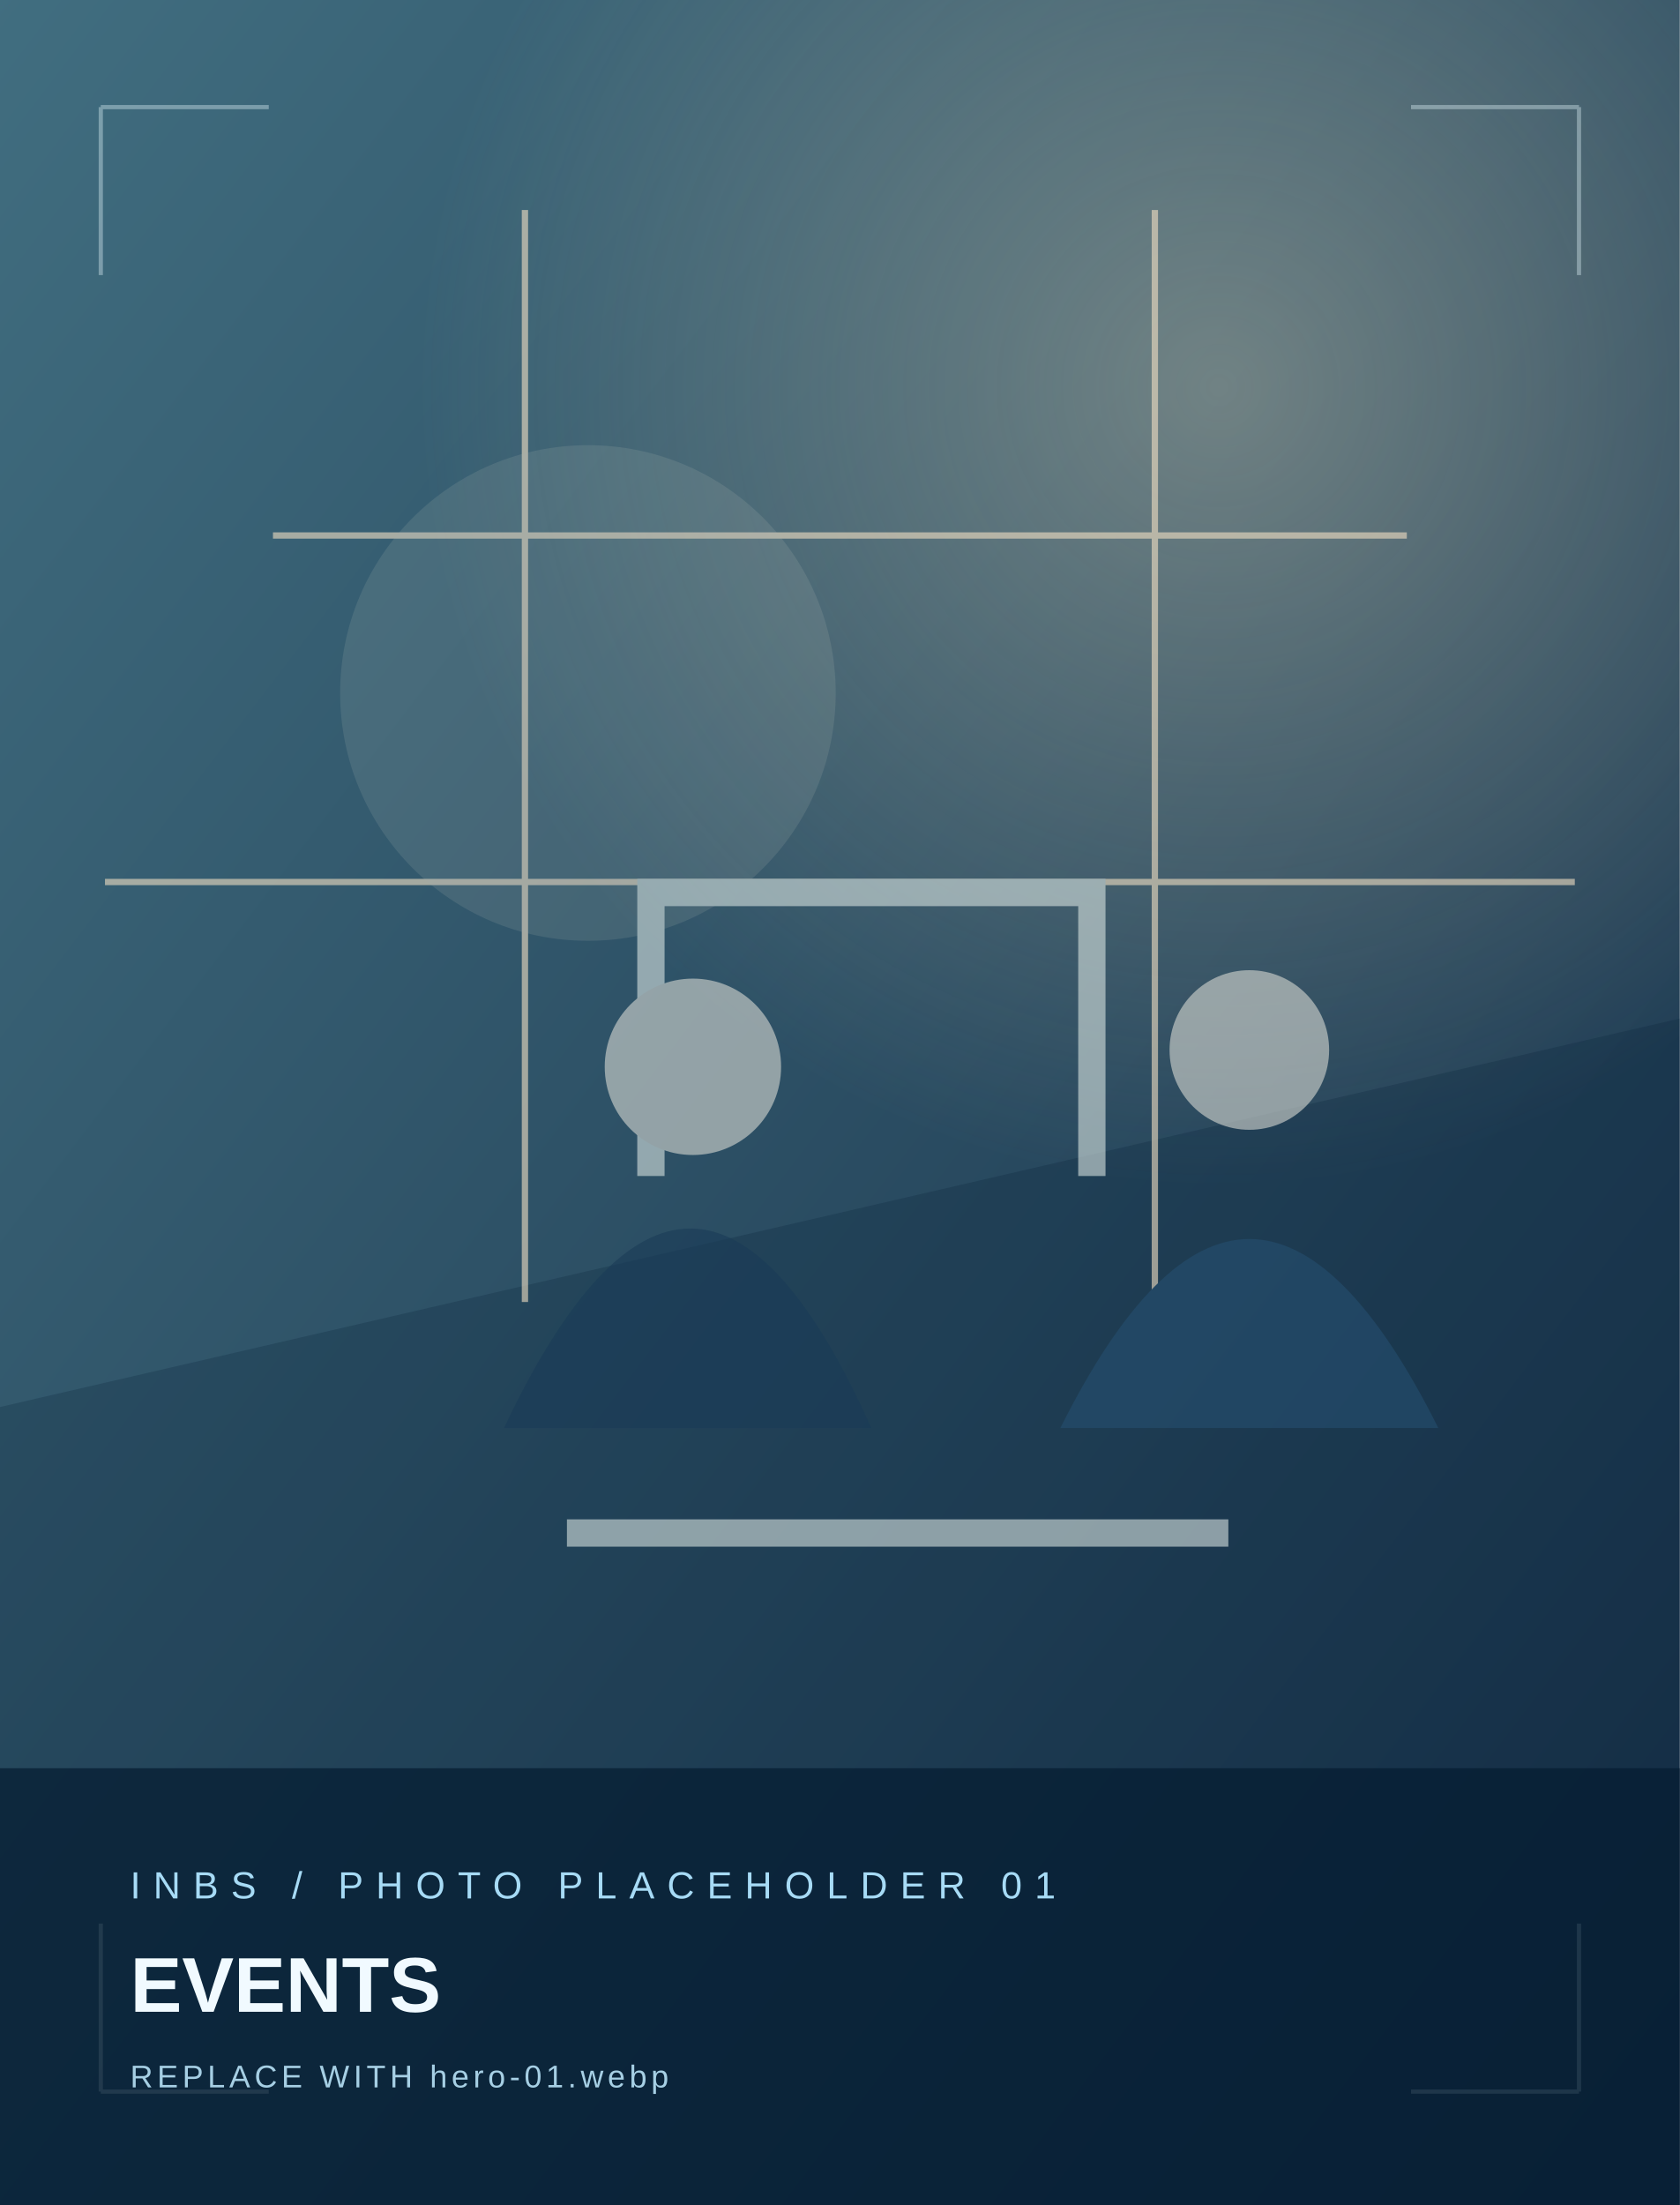
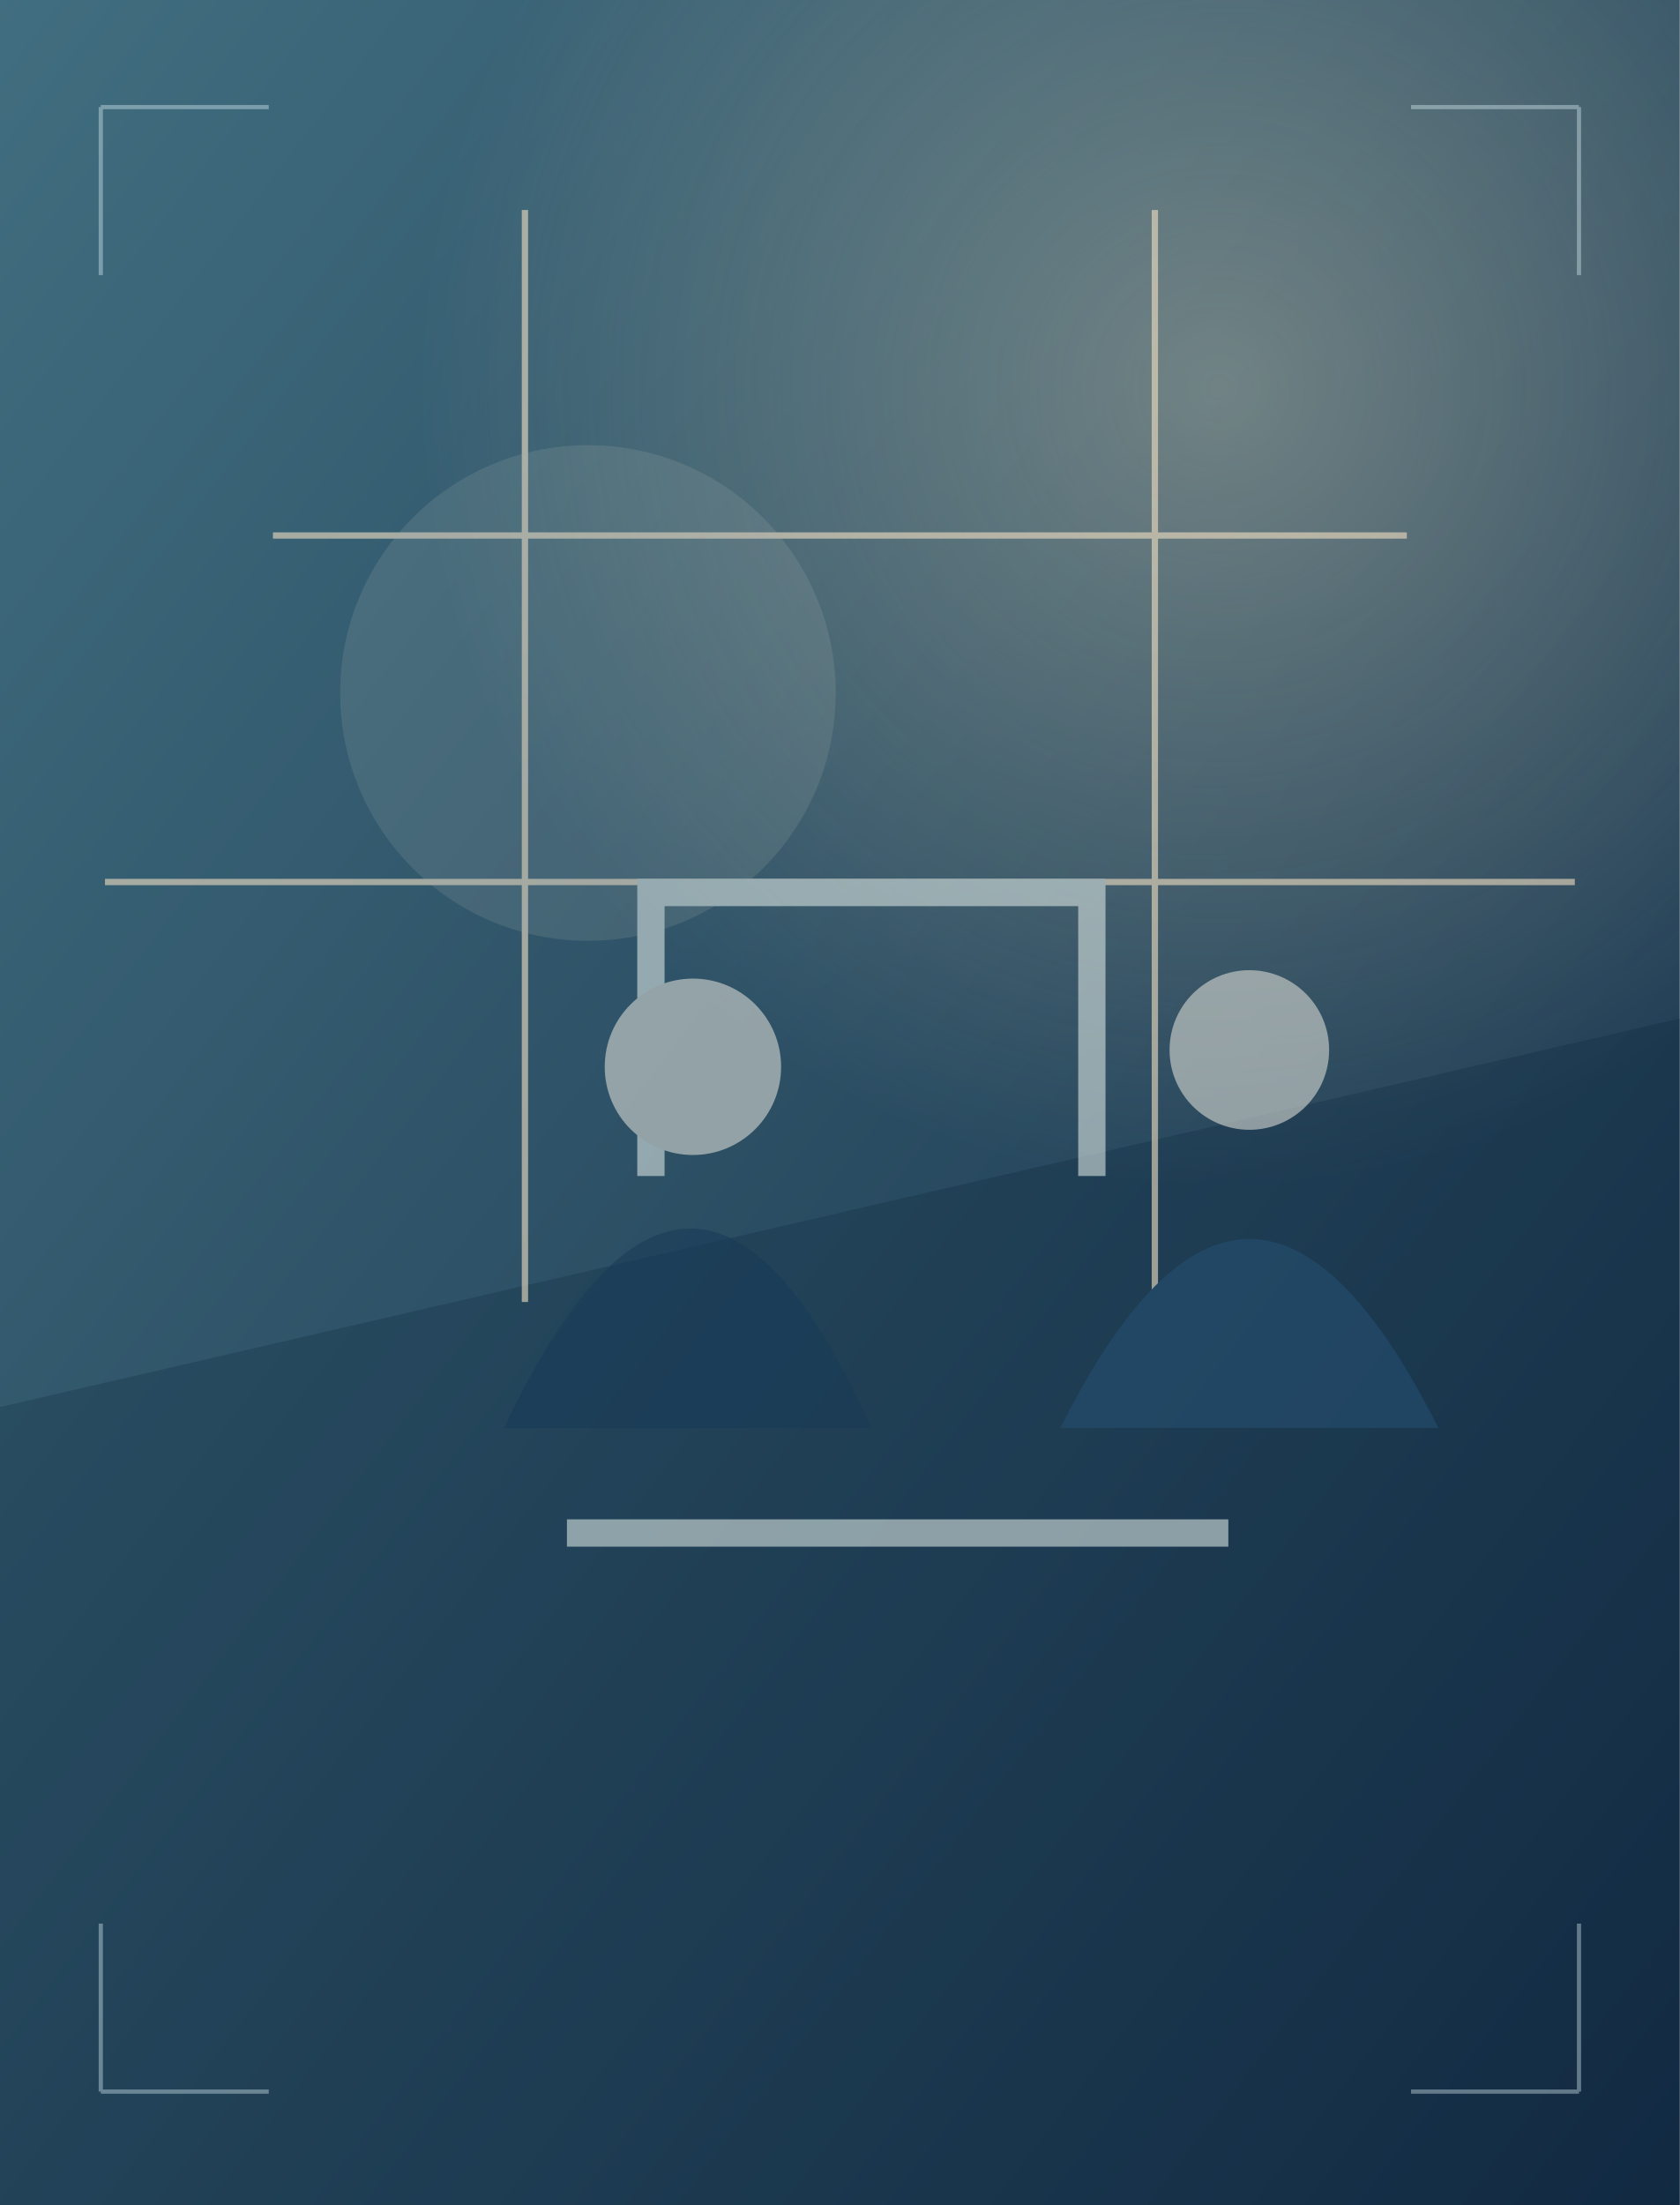
<svg xmlns="http://www.w3.org/2000/svg" viewBox="0 0 800 1050" width="800" height="1050">
  <defs>
    <linearGradient id="bg" x2="1" y2="1">
      <stop stop-color="#416e80" />
      <stop offset="1" stop-color="#152d46" />
    </linearGradient>
    <radialGradient id="light">
      <stop stop-color="#f7e5c0" stop-opacity=".74" />
      <stop offset="1" stop-color="#f7e5c0" stop-opacity="0" />
    </radialGradient>
  </defs>
  <rect width="800" height="1050" fill="url(#bg)" />
  <circle cx="580" cy="185" r="380" fill="url(#light)" opacity=".45" />
  <path d="M0 670 L800 485 V1050 H0Z" fill="#051e35" opacity=".23" />
  <g opacity=".6">
    <path d="M50 420H750M130 255H670M250 100V620M550 100V620" stroke="#f1dfc3" stroke-width="3" />
    <circle cx="280" cy="330" r="118" fill="#e9e6d6" opacity=".18" />
    <path d="M310 560v-135h210v135M270 730h315" fill="none" stroke="#d7e3df" stroke-width="13" />
    <circle cx="330" cy="508" r="42" fill="#d7d8d2" />
    <path d="M240 680q90-190 175 0" fill="#193b56" />
    <circle cx="595" cy="500" r="38" fill="#d7d8d2" />
    <path d="M505 680q90-180 180 0" fill="#244e6f" />
  </g>
  <path d="M48 51h80M48 51v80M752 51h-80M752 51v80M48 996h80M48 996v-80M752 996h-80M752 996v-80" fill="none" stroke="#e4f4fa" stroke-opacity=".38" stroke-width="2" />
-   <rect y="842" width="800" height="208" fill="#041c31" opacity=".72" />
-   <text x="62" y="904" font-family="Arial,sans-serif" font-size="18" letter-spacing="6" fill="#a7dbf6">INBS / PHOTO PLACEHOLDER 01</text>
-   <text x="62" y="958" font-family="Arial,sans-serif" font-size="37" font-weight="700" fill="#f1faff">EVENTS</text>
-   <text x="62" y="994" font-family="Arial,sans-serif" font-size="15" letter-spacing="2" fill="#a6cfe4">REPLACE WITH hero-01.webp</text>
</svg>
